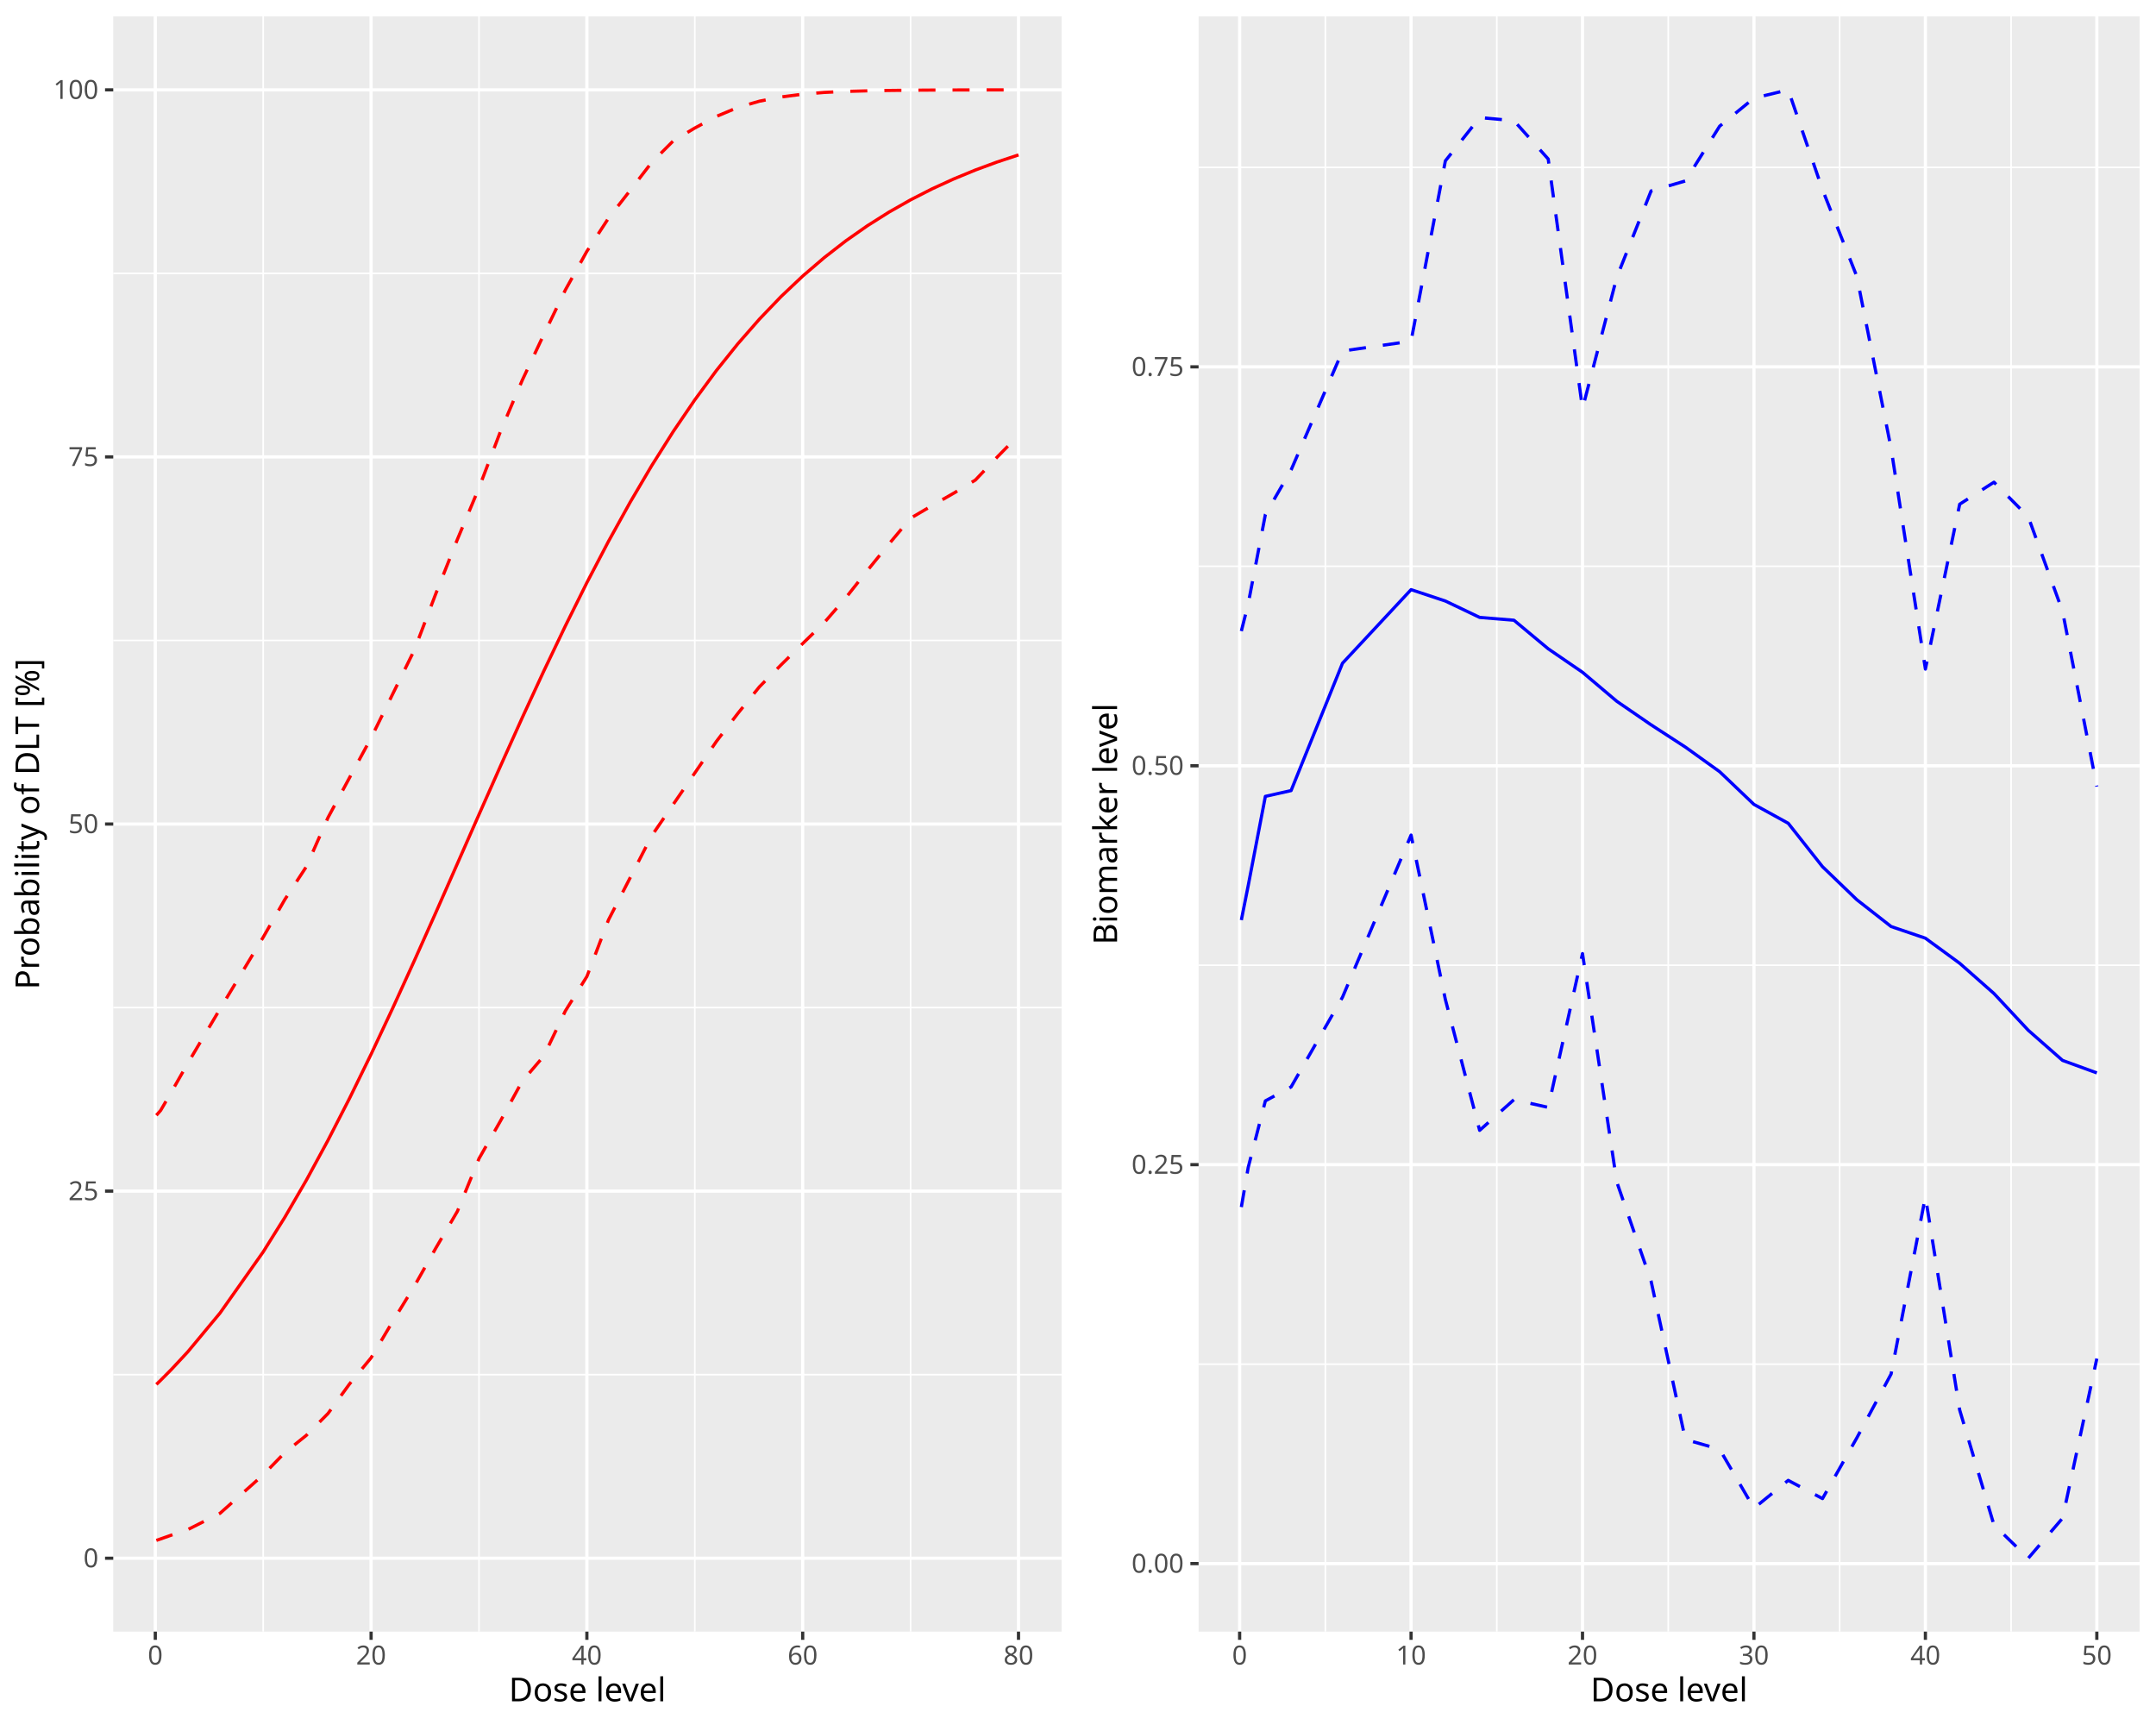
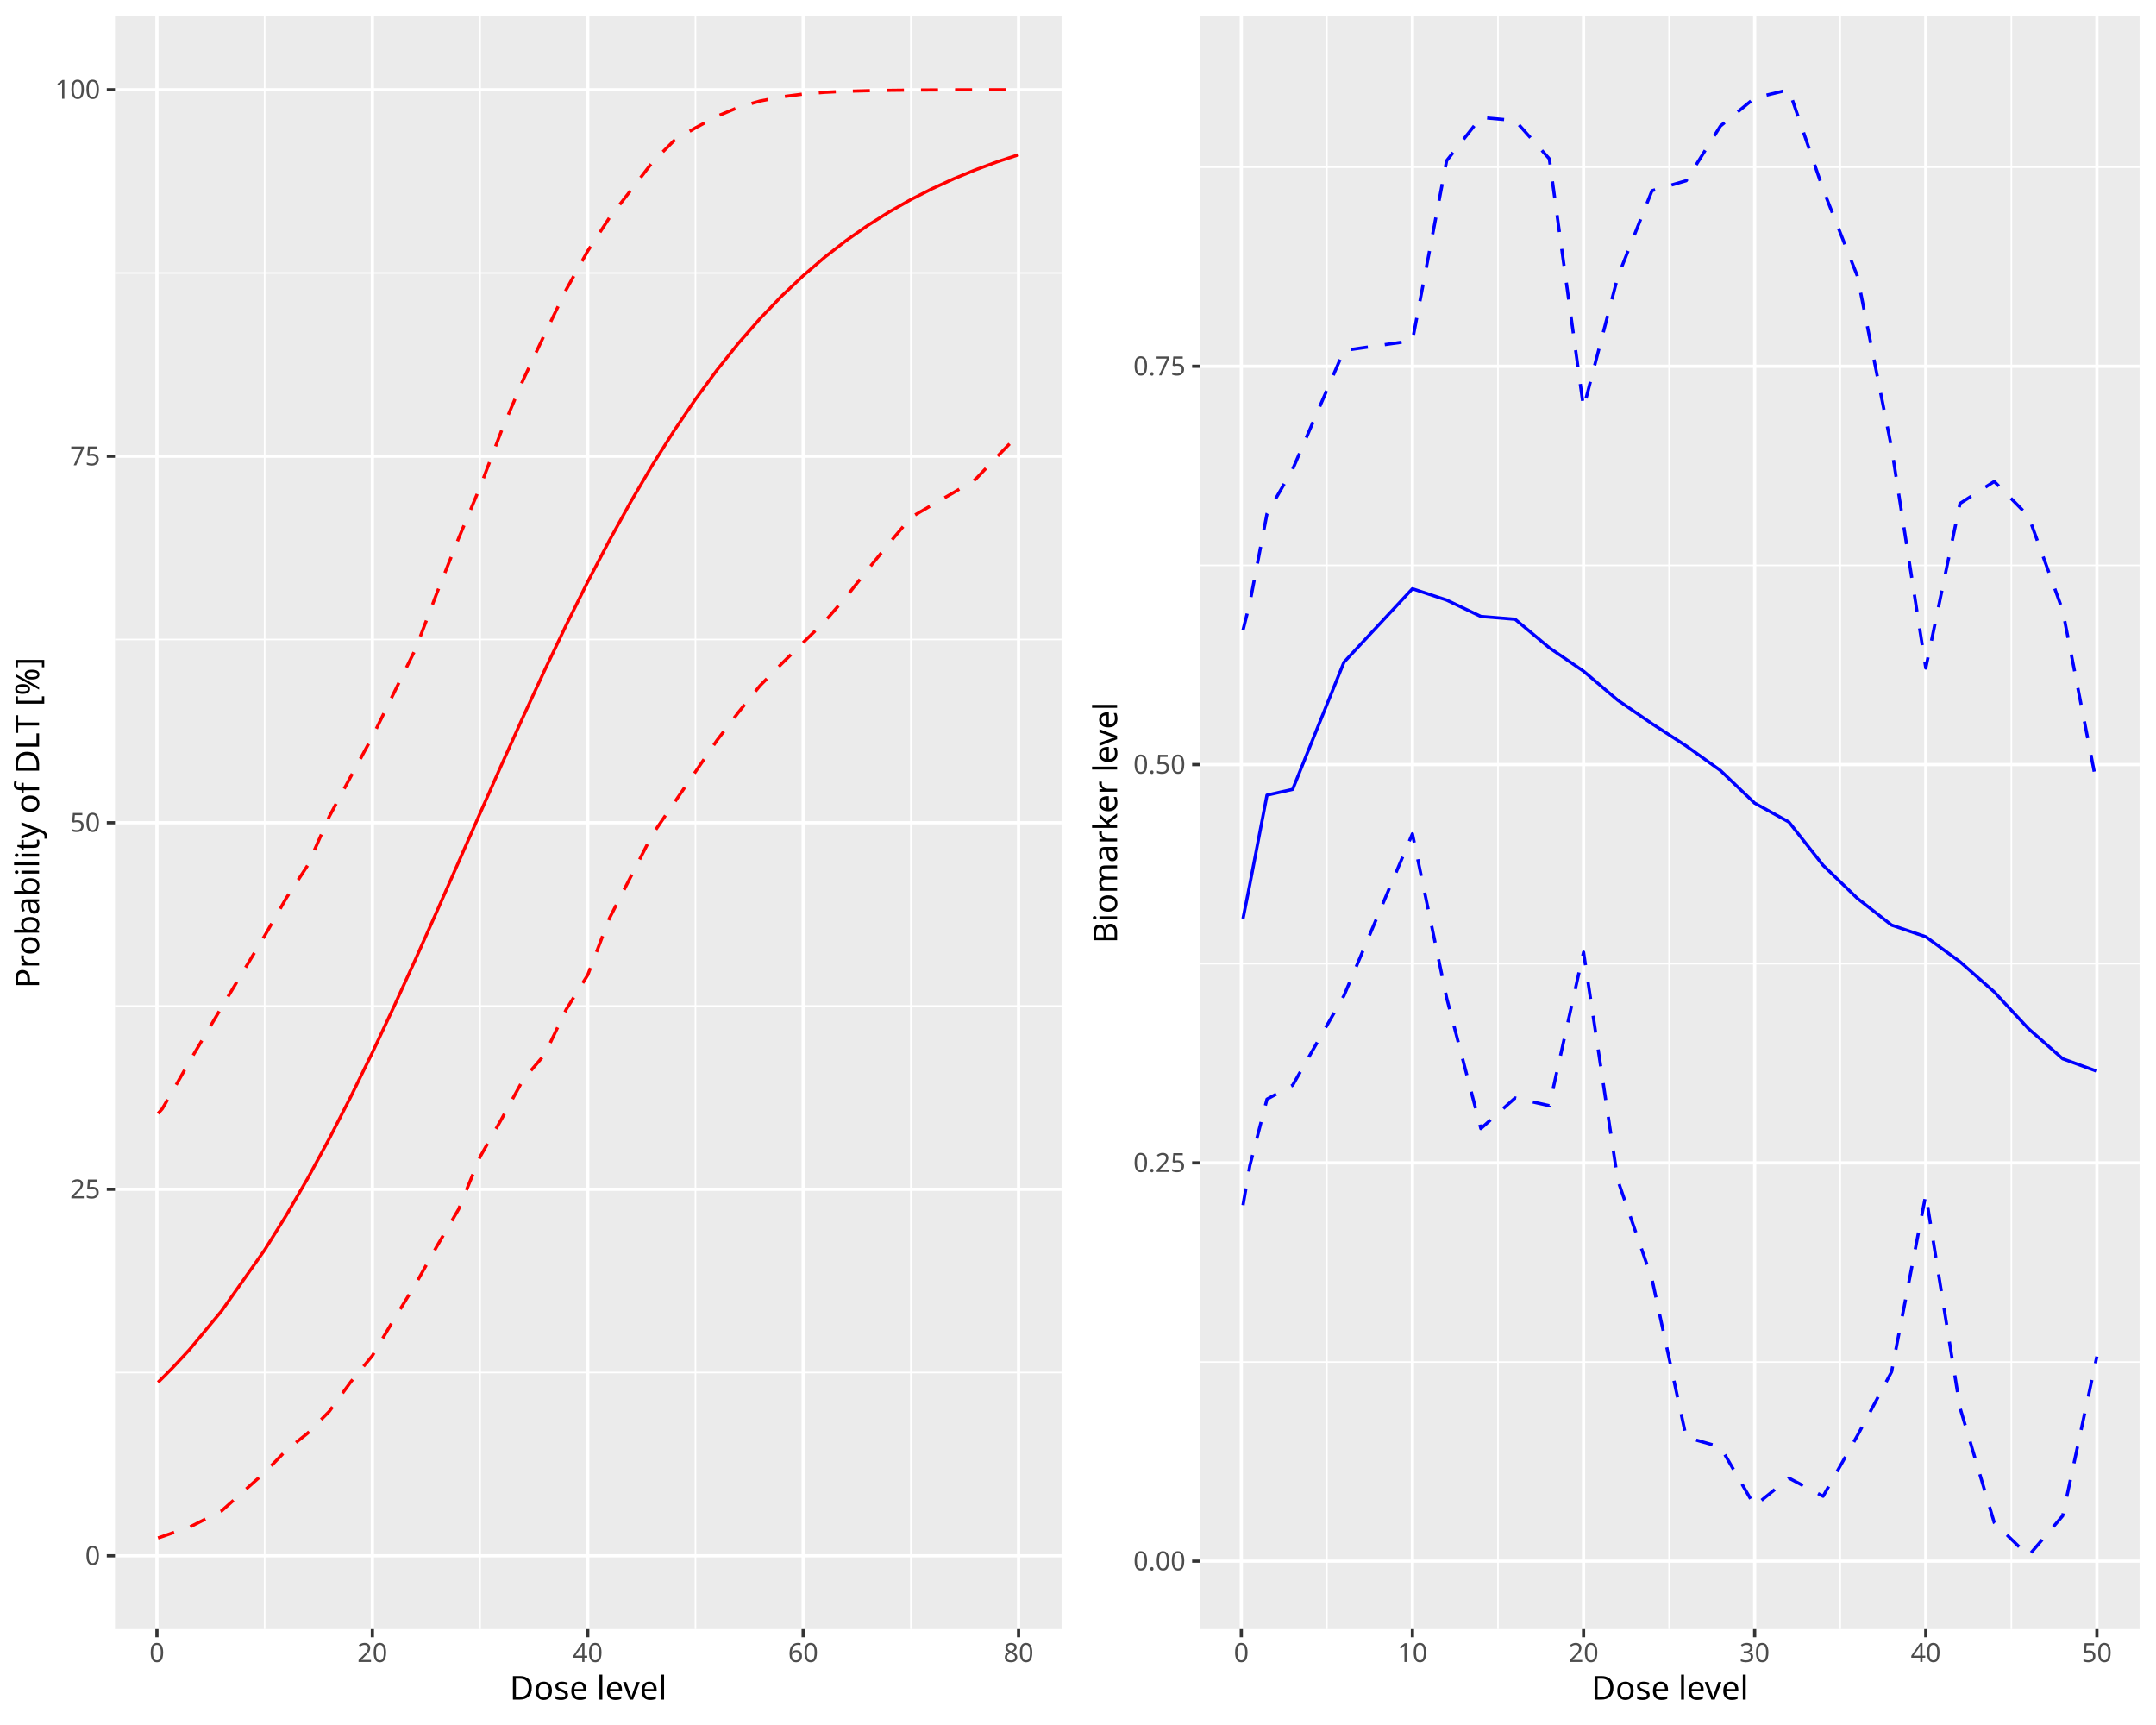
<svg xmlns="http://www.w3.org/2000/svg" class="svglite" data-engine-version="2.0" width="720.00pt" height="576.00pt" viewBox="0 0 720.00 576.00">
  <defs>
    <style type="text/css">
    .svglite line, .svglite polyline, .svglite polygon, .svglite path, .svglite rect, .svglite circle {
      fill: none;
      stroke: #000000;
      stroke-linecap: round;
      stroke-linejoin: round;
      stroke-miterlimit: 10.00;
    }
  </style>
  </defs>
  <rect width="100%" height="100%" style="stroke: none; fill: #FFFFFF;" />
  <defs>
    <clipPath id="cpMC4wMHw3MjAuMDB8MC4wMHw1NzYuMDA=">
      <rect x="0.00" y="0.00" width="720.00" height="576.00" />
    </clipPath>
  </defs>
  <g clip-path="url(#cpMC4wMHw3MjAuMDB8MC4wMHw1NzYuMDA=)">
</g>
  <defs>
    <clipPath id="cpMC4wMHwzNjAuMDB8MC4wMHw1NzYuMDA=">
      <rect x="0.00" y="0.00" width="360.00" height="576.00" />
    </clipPath>
  </defs>
  <g clip-path="url(#cpMC4wMHwzNjAuMDB8MC4wMHw1NzYuMDA=)">
    <rect x="0.00" y="0.00" width="360.00" height="576.00" style="stroke-width: 1.07; stroke: #FFFFFF; fill: #FFFFFF;" />
  </g>
  <g clip-path="url(#cpMC4wMHw3MjAuMDB8MC4wMHw1NzYuMDA=)">
</g>
  <defs>
-     <clipPath id="cpMzcuODJ8MzU0LjUyfDUuNDh8NTQ0Ljgy">
-       <rect x="37.82" y="5.48" width="316.70" height="539.34" />
+     <clipPath id="cpMzguNDB8MzU0LjUyfDUuNDh8NTQzLjk3">
+       <rect x="38.40" y="5.48" width="316.12" height="538.49" />
    </clipPath>
  </defs>
-   <g clip-path="url(#cpMzcuODJ8MzU0LjUyfDUuNDh8NTQ0Ljgy)">
-     <rect x="37.82" y="5.48" width="316.70" height="539.34" style="stroke-width: 1.07; stroke: none; fill: #EBEBEB;" />
-     <polyline points="37.82,459.02 354.52,459.02 " style="stroke-width: 0.53; stroke: #FFFFFF; stroke-linecap: butt;" />
-     <polyline points="37.82,336.44 354.52,336.44 " style="stroke-width: 0.53; stroke: #FFFFFF; stroke-linecap: butt;" />
-     <polyline points="37.82,213.86 354.52,213.86 " style="stroke-width: 0.53; stroke: #FFFFFF; stroke-linecap: butt;" />
-     <polyline points="37.82,91.28 354.52,91.28 " style="stroke-width: 0.53; stroke: #FFFFFF; stroke-linecap: butt;" />
-     <polyline points="87.89,544.82 87.89,5.48 " style="stroke-width: 0.53; stroke: #FFFFFF; stroke-linecap: butt;" />
-     <polyline points="159.96,544.82 159.96,5.48 " style="stroke-width: 0.53; stroke: #FFFFFF; stroke-linecap: butt;" />
-     <polyline points="232.03,544.82 232.03,5.48 " style="stroke-width: 0.53; stroke: #FFFFFF; stroke-linecap: butt;" />
-     <polyline points="304.09,544.82 304.09,5.48 " style="stroke-width: 0.53; stroke: #FFFFFF; stroke-linecap: butt;" />
-     <polyline points="37.82,520.31 354.52,520.31 " style="stroke-width: 1.07; stroke: #FFFFFF; stroke-linecap: butt;" />
-     <polyline points="37.82,397.73 354.52,397.73 " style="stroke-width: 1.07; stroke: #FFFFFF; stroke-linecap: butt;" />
-     <polyline points="37.82,275.15 354.52,275.15 " style="stroke-width: 1.07; stroke: #FFFFFF; stroke-linecap: butt;" />
-     <polyline points="37.82,152.57 354.52,152.57 " style="stroke-width: 1.07; stroke: #FFFFFF; stroke-linecap: butt;" />
-     <polyline points="37.82,30.00 354.52,30.00 " style="stroke-width: 1.07; stroke: #FFFFFF; stroke-linecap: butt;" />
-     <polyline points="51.86,544.82 51.86,5.48 " style="stroke-width: 1.07; stroke: #FFFFFF; stroke-linecap: butt;" />
-     <polyline points="123.93,544.82 123.93,5.48 " style="stroke-width: 1.07; stroke: #FFFFFF; stroke-linecap: butt;" />
-     <polyline points="195.99,544.82 195.99,5.48 " style="stroke-width: 1.07; stroke: #FFFFFF; stroke-linecap: butt;" />
-     <polyline points="268.06,544.82 268.06,5.48 " style="stroke-width: 1.07; stroke: #FFFFFF; stroke-linecap: butt;" />
-     <polyline points="340.13,544.82 340.13,5.48 " style="stroke-width: 1.07; stroke: #FFFFFF; stroke-linecap: butt;" />
-     <polyline points="52.22,514.35 53.66,513.86 57.26,512.59 62.67,510.77 73.48,505.31 87.89,492.47 95.10,485.06 102.31,479.27 109.51,472.02 116.72,462.13 123.93,453.38 131.13,441.28 138.34,429.52 145.55,416.74 152.75,404.47 159.96,386.88 167.17,374.22 174.37,361.08 181.58,352.65 188.79,337.59 195.99,326.07 203.20,307.18 210.41,293.15 217.61,279.12 224.82,268.60 232.03,258.11 239.23,247.59 246.44,238.17 253.65,229.29 260.85,222.00 268.06,214.89 275.27,207.88 282.47,199.58 289.68,190.47 296.89,181.62 304.09,173.04 311.30,168.80 318.51,164.67 325.71,160.31 332.92,152.72 340.13,145.35 " style="stroke-width: 1.07; stroke: #FF0000; stroke-dasharray: 5.69,5.69; stroke-linecap: butt;" />
-     <polyline points="52.22,462.28 53.66,460.88 57.26,457.25 62.67,451.44 73.48,438.43 87.89,418.03 95.10,406.49 102.31,394.07 109.51,380.80 116.72,366.76 123.93,352.01 131.13,336.67 138.34,320.85 145.55,304.70 152.75,288.36 159.96,271.98 167.17,255.72 174.37,239.72 181.58,224.12 188.79,209.04 195.99,194.56 203.20,180.78 210.41,167.76 217.61,155.53 224.82,144.11 232.03,133.52 239.23,123.74 246.44,114.75 253.65,106.52 260.85,99.01 268.06,92.19 275.27,86.01 282.47,80.42 289.68,75.37 296.89,70.82 304.09,66.73 311.30,63.05 318.51,59.75 325.71,56.78 332.92,54.12 340.13,51.73 " style="stroke-width: 1.07; stroke: #FF0000; stroke-linecap: butt;" />
-     <polyline points="52.22,372.41 53.66,370.77 57.26,364.60 62.67,355.12 73.48,336.89 87.89,312.97 95.10,300.39 102.31,289.38 109.51,273.06 116.72,259.69 123.93,246.40 131.13,231.77 138.34,217.12 145.55,198.22 152.75,180.10 159.96,162.90 167.17,143.97 174.37,127.05 181.58,111.75 188.79,96.85 195.99,83.91 203.20,72.88 210.41,63.62 217.61,54.27 224.82,47.06 232.03,42.75 239.23,38.88 246.44,35.86 253.65,33.78 260.85,32.38 268.06,31.45 275.27,30.86 282.47,30.52 289.68,30.33 296.89,30.20 304.09,30.12 311.30,30.07 318.51,30.04 325.71,30.02 332.92,30.01 340.13,30.00 " style="stroke-width: 1.07; stroke: #FF0000; stroke-dasharray: 5.69,5.69; stroke-linecap: butt;" />
+   <g clip-path="url(#cpMzguNDB8MzU0LjUyfDUuNDh8NTQzLjk3)">
+     <rect x="38.40" y="5.48" width="316.12" height="538.49" style="stroke-width: 1.07; stroke: none; fill: #EBEBEB;" />
+     <polyline points="38.40,458.30 354.52,458.30 " style="stroke-width: 0.53; stroke: #FFFFFF; stroke-linecap: butt;" />
+     <polyline points="38.40,335.92 354.52,335.92 " style="stroke-width: 0.53; stroke: #FFFFFF; stroke-linecap: butt;" />
+     <polyline points="38.40,213.53 354.52,213.53 " style="stroke-width: 0.53; stroke: #FFFFFF; stroke-linecap: butt;" />
+     <polyline points="38.40,91.15 354.52,91.15 " style="stroke-width: 0.53; stroke: #FFFFFF; stroke-linecap: butt;" />
+     <polyline points="88.38,543.97 88.38,5.48 " style="stroke-width: 0.53; stroke: #FFFFFF; stroke-linecap: butt;" />
+     <polyline points="160.32,543.97 160.32,5.48 " style="stroke-width: 0.53; stroke: #FFFFFF; stroke-linecap: butt;" />
+     <polyline points="232.25,543.97 232.25,5.48 " style="stroke-width: 0.53; stroke: #FFFFFF; stroke-linecap: butt;" />
+     <polyline points="304.18,543.97 304.18,5.48 " style="stroke-width: 0.53; stroke: #FFFFFF; stroke-linecap: butt;" />
+     <polyline points="38.40,519.50 354.52,519.50 " style="stroke-width: 1.07; stroke: #FFFFFF; stroke-linecap: butt;" />
+     <polyline points="38.40,397.11 354.52,397.11 " style="stroke-width: 1.07; stroke: #FFFFFF; stroke-linecap: butt;" />
+     <polyline points="38.40,274.73 354.52,274.73 " style="stroke-width: 1.07; stroke: #FFFFFF; stroke-linecap: butt;" />
+     <polyline points="38.40,152.34 354.52,152.34 " style="stroke-width: 1.07; stroke: #FFFFFF; stroke-linecap: butt;" />
+     <polyline points="38.40,29.96 354.52,29.96 " style="stroke-width: 1.07; stroke: #FFFFFF; stroke-linecap: butt;" />
+     <polyline points="52.41,543.97 52.41,5.48 " style="stroke-width: 1.07; stroke: #FFFFFF; stroke-linecap: butt;" />
+     <polyline points="124.35,543.97 124.35,5.48 " style="stroke-width: 1.07; stroke: #FFFFFF; stroke-linecap: butt;" />
+     <polyline points="196.28,543.97 196.28,5.48 " style="stroke-width: 1.07; stroke: #FFFFFF; stroke-linecap: butt;" />
+     <polyline points="268.22,543.97 268.22,5.48 " style="stroke-width: 1.07; stroke: #FFFFFF; stroke-linecap: butt;" />
+     <polyline points="340.15,543.97 340.15,5.48 " style="stroke-width: 1.07; stroke: #FFFFFF; stroke-linecap: butt;" />
+     <polyline points="52.77,513.55 54.21,513.06 57.81,511.79 63.20,509.97 73.99,504.52 88.38,491.70 95.57,484.30 102.77,478.53 109.96,471.28 117.15,461.41 124.35,452.68 131.54,440.59 138.74,428.85 145.93,416.09 153.12,403.84 160.32,386.28 167.51,373.64 174.70,360.52 181.90,352.10 189.09,337.07 196.28,325.56 203.48,306.71 210.67,292.70 217.86,278.68 225.06,268.19 232.25,257.71 239.44,247.21 246.64,237.81 253.83,228.93 261.02,221.65 268.22,214.56 275.41,207.56 282.60,199.27 289.80,190.18 296.99,181.34 304.18,172.77 311.38,168.55 318.57,164.41 325.76,160.06 332.96,152.49 340.15,145.13 " style="stroke-width: 1.07; stroke: #FF0000; stroke-dasharray: 5.69,5.69; stroke-linecap: butt;" />
+     <polyline points="52.77,461.56 54.21,460.16 57.81,456.54 63.20,450.74 73.99,437.75 88.38,417.38 95.57,405.85 102.77,393.45 109.96,380.21 117.15,366.19 124.35,351.47 131.54,336.15 138.74,320.36 145.93,304.23 153.12,287.91 160.32,271.56 167.51,255.33 174.70,239.36 181.90,223.78 189.09,208.71 196.28,194.26 203.48,180.51 210.67,167.50 217.86,155.29 225.06,143.89 232.25,133.32 239.44,123.55 246.64,114.57 253.83,106.36 261.02,98.87 268.22,92.06 275.41,85.88 282.60,80.30 289.80,75.26 296.99,70.72 304.18,66.64 311.38,62.96 318.57,59.67 325.76,56.70 332.96,54.04 340.15,51.66 " style="stroke-width: 1.07; stroke: #FF0000; stroke-linecap: butt;" />
+     <polyline points="52.77,371.83 54.21,370.20 57.81,364.04 63.20,354.57 73.99,336.37 88.38,312.49 95.57,299.93 102.77,288.93 109.96,272.64 117.15,259.29 124.35,246.02 131.54,231.41 138.74,216.78 145.93,197.92 153.12,179.83 160.32,162.65 167.51,143.75 174.70,126.86 181.90,111.59 189.09,96.71 196.28,83.79 203.48,72.77 210.67,63.53 217.86,54.20 225.06,46.99 232.25,42.69 239.44,38.82 246.64,35.81 253.83,33.73 261.02,32.34 268.22,31.41 275.41,30.82 282.60,30.48 289.80,30.29 296.99,30.16 304.18,30.08 311.38,30.03 318.57,30.00 325.76,29.98 332.96,29.97 340.15,29.96 " style="stroke-width: 1.07; stroke: #FF0000; stroke-dasharray: 5.69,5.69; stroke-linecap: butt;" />
  </g>
  <g clip-path="url(#cpMC4wMHw3MjAuMDB8MC4wMHw1NzYuMDA=)">
-     <text x="32.89" y="523.34" text-anchor="end" style="font-size: 8.80px; fill: #4D4D4D; font-family: sans;" textLength="4.89px" lengthAdjust="spacingAndGlyphs">0</text>
-     <text x="32.89" y="400.76" text-anchor="end" style="font-size: 8.80px; fill: #4D4D4D; font-family: sans;" textLength="9.79px" lengthAdjust="spacingAndGlyphs">25</text>
-     <text x="32.89" y="278.18" text-anchor="end" style="font-size: 8.80px; fill: #4D4D4D; font-family: sans;" textLength="9.79px" lengthAdjust="spacingAndGlyphs">50</text>
-     <text x="32.89" y="155.60" text-anchor="end" style="font-size: 8.80px; fill: #4D4D4D; font-family: sans;" textLength="9.79px" lengthAdjust="spacingAndGlyphs">75</text>
-     <text x="32.89" y="33.02" text-anchor="end" style="font-size: 8.80px; fill: #4D4D4D; font-family: sans;" textLength="14.68px" lengthAdjust="spacingAndGlyphs">100</text>
-     <polyline points="35.08,520.31 37.82,520.31 " style="stroke-width: 1.07; stroke: #333333; stroke-linecap: butt;" />
-     <polyline points="35.08,397.73 37.82,397.73 " style="stroke-width: 1.07; stroke: #333333; stroke-linecap: butt;" />
-     <polyline points="35.08,275.15 37.82,275.15 " style="stroke-width: 1.07; stroke: #333333; stroke-linecap: butt;" />
-     <polyline points="35.08,152.57 37.82,152.57 " style="stroke-width: 1.07; stroke: #333333; stroke-linecap: butt;" />
-     <polyline points="35.08,30.00 37.82,30.00 " style="stroke-width: 1.07; stroke: #333333; stroke-linecap: butt;" />
-     <polyline points="51.86,547.56 51.86,544.82 " style="stroke-width: 1.07; stroke: #333333; stroke-linecap: butt;" />
-     <polyline points="123.93,547.56 123.93,544.82 " style="stroke-width: 1.07; stroke: #333333; stroke-linecap: butt;" />
-     <polyline points="195.99,547.56 195.99,544.82 " style="stroke-width: 1.07; stroke: #333333; stroke-linecap: butt;" />
-     <polyline points="268.06,547.56 268.06,544.82 " style="stroke-width: 1.07; stroke: #333333; stroke-linecap: butt;" />
-     <polyline points="340.13,547.56 340.13,544.82 " style="stroke-width: 1.07; stroke: #333333; stroke-linecap: butt;" />
-     <text x="51.86" y="555.81" text-anchor="middle" style="font-size: 8.80px; fill: #4D4D4D; font-family: sans;" textLength="4.89px" lengthAdjust="spacingAndGlyphs">0</text>
-     <text x="123.93" y="555.81" text-anchor="middle" style="font-size: 8.80px; fill: #4D4D4D; font-family: sans;" textLength="9.79px" lengthAdjust="spacingAndGlyphs">20</text>
-     <text x="195.99" y="555.81" text-anchor="middle" style="font-size: 8.80px; fill: #4D4D4D; font-family: sans;" textLength="9.79px" lengthAdjust="spacingAndGlyphs">40</text>
-     <text x="268.06" y="555.81" text-anchor="middle" style="font-size: 8.80px; fill: #4D4D4D; font-family: sans;" textLength="9.79px" lengthAdjust="spacingAndGlyphs">60</text>
-     <text x="340.13" y="555.81" text-anchor="middle" style="font-size: 8.80px; fill: #4D4D4D; font-family: sans;" textLength="9.79px" lengthAdjust="spacingAndGlyphs">80</text>
-     <text x="196.17" y="568.10" text-anchor="middle" style="font-size: 11.00px; font-family: sans;" textLength="51.37px" lengthAdjust="spacingAndGlyphs">Dose level</text>
-     <text transform="translate(13.05,275.15) rotate(-90)" text-anchor="middle" style="font-size: 11.00px; font-family: sans;" textLength="106.38px" lengthAdjust="spacingAndGlyphs">Probability of DLT [%]</text>
+     <text x="33.47" y="522.52" text-anchor="end" style="font-size: 8.80px; fill: #4D4D4D; font-family: sans;" textLength="4.89px" lengthAdjust="spacingAndGlyphs">0</text>
+     <text x="33.47" y="400.14" text-anchor="end" style="font-size: 8.80px; fill: #4D4D4D; font-family: sans;" textLength="9.79px" lengthAdjust="spacingAndGlyphs">25</text>
+     <text x="33.47" y="277.75" text-anchor="end" style="font-size: 8.80px; fill: #4D4D4D; font-family: sans;" textLength="9.79px" lengthAdjust="spacingAndGlyphs">50</text>
+     <text x="33.47" y="155.37" text-anchor="end" style="font-size: 8.80px; fill: #4D4D4D; font-family: sans;" textLength="9.79px" lengthAdjust="spacingAndGlyphs">75</text>
+     <text x="33.47" y="32.98" text-anchor="end" style="font-size: 8.80px; fill: #4D4D4D; font-family: sans;" textLength="14.68px" lengthAdjust="spacingAndGlyphs">100</text>
+     <polyline points="35.66,519.50 38.40,519.50 " style="stroke-width: 1.07; stroke: #333333; stroke-linecap: butt;" />
+     <polyline points="35.66,397.11 38.40,397.11 " style="stroke-width: 1.07; stroke: #333333; stroke-linecap: butt;" />
+     <polyline points="35.66,274.73 38.40,274.73 " style="stroke-width: 1.07; stroke: #333333; stroke-linecap: butt;" />
+     <polyline points="35.66,152.34 38.40,152.34 " style="stroke-width: 1.07; stroke: #333333; stroke-linecap: butt;" />
+     <polyline points="35.66,29.96 38.40,29.96 " style="stroke-width: 1.07; stroke: #333333; stroke-linecap: butt;" />
+     <polyline points="52.41,546.71 52.41,543.97 " style="stroke-width: 1.07; stroke: #333333; stroke-linecap: butt;" />
+     <polyline points="124.35,546.71 124.35,543.97 " style="stroke-width: 1.07; stroke: #333333; stroke-linecap: butt;" />
+     <polyline points="196.28,546.71 196.28,543.97 " style="stroke-width: 1.07; stroke: #333333; stroke-linecap: butt;" />
+     <polyline points="268.22,546.71 268.22,543.97 " style="stroke-width: 1.07; stroke: #333333; stroke-linecap: butt;" />
+     <polyline points="340.15,546.71 340.15,543.97 " style="stroke-width: 1.07; stroke: #333333; stroke-linecap: butt;" />
+     <text x="52.41" y="554.96" text-anchor="middle" style="font-size: 8.80px; fill: #4D4D4D; font-family: sans;" textLength="4.89px" lengthAdjust="spacingAndGlyphs">0</text>
+     <text x="124.35" y="554.96" text-anchor="middle" style="font-size: 8.80px; fill: #4D4D4D; font-family: sans;" textLength="9.79px" lengthAdjust="spacingAndGlyphs">20</text>
+     <text x="196.28" y="554.96" text-anchor="middle" style="font-size: 8.80px; fill: #4D4D4D; font-family: sans;" textLength="9.79px" lengthAdjust="spacingAndGlyphs">40</text>
+     <text x="268.22" y="554.96" text-anchor="middle" style="font-size: 8.80px; fill: #4D4D4D; font-family: sans;" textLength="9.79px" lengthAdjust="spacingAndGlyphs">60</text>
+     <text x="340.15" y="554.96" text-anchor="middle" style="font-size: 8.80px; fill: #4D4D4D; font-family: sans;" textLength="9.79px" lengthAdjust="spacingAndGlyphs">80</text>
+     <text x="196.46" y="567.52" text-anchor="middle" style="font-size: 11.00px; font-family: sans;" textLength="51.37px" lengthAdjust="spacingAndGlyphs">Dose level</text>
+     <text transform="translate(13.05,274.73) rotate(-90)" text-anchor="middle" style="font-size: 11.00px; font-family: sans;" textLength="106.38px" lengthAdjust="spacingAndGlyphs">Probability of DLT [%]</text>
  </g>
  <defs>
    <clipPath id="cpMzYwLjAwfDcyMC4wMHwwLjAwfDU3Ni4wMA==">
      <rect x="360.00" y="0.00" width="360.00" height="576.00" />
    </clipPath>
  </defs>
  <g clip-path="url(#cpMzYwLjAwfDcyMC4wMHwwLjAwfDU3Ni4wMA==)">
    <rect x="360.00" y="0.00" width="360.00" height="576.00" style="stroke-width: 1.07; stroke: #FFFFFF; fill: #FFFFFF;" />
  </g>
  <g clip-path="url(#cpMC4wMHw3MjAuMDB8MC4wMHw1NzYuMDA=)">
</g>
  <defs>
-     <clipPath id="cpNDAwLjI3fDcxNC41Mnw1LjQ4fDU0NC44Mg==">
-       <rect x="400.27" y="5.48" width="314.25" height="539.34" />
+     <clipPath id="cpNDAwLjg1fDcxNC41Mnw1LjQ4fDU0My45Nw==">
+       <rect x="400.85" y="5.48" width="313.67" height="538.49" />
    </clipPath>
  </defs>
-   <g clip-path="url(#cpNDAwLjI3fDcxNC41Mnw1LjQ4fDU0NC44Mg==)">
-     <rect x="400.27" y="5.48" width="314.25" height="539.34" style="stroke-width: 1.07; stroke: none; fill: #EBEBEB;" />
-     <polyline points="400.27,455.51 714.52,455.51 " style="stroke-width: 0.53; stroke: #FFFFFF; stroke-linecap: butt;" />
-     <polyline points="400.27,322.30 714.52,322.30 " style="stroke-width: 0.53; stroke: #FFFFFF; stroke-linecap: butt;" />
-     <polyline points="400.27,189.09 714.52,189.09 " style="stroke-width: 0.53; stroke: #FFFFFF; stroke-linecap: butt;" />
-     <polyline points="400.27,55.89 714.52,55.89 " style="stroke-width: 0.53; stroke: #FFFFFF; stroke-linecap: butt;" />
-     <polyline points="442.61,544.82 442.61,5.48 " style="stroke-width: 0.53; stroke: #FFFFFF; stroke-linecap: butt;" />
-     <polyline points="499.86,544.82 499.86,5.48 " style="stroke-width: 0.53; stroke: #FFFFFF; stroke-linecap: butt;" />
-     <polyline points="557.11,544.82 557.11,5.48 " style="stroke-width: 0.53; stroke: #FFFFFF; stroke-linecap: butt;" />
-     <polyline points="614.36,544.82 614.36,5.48 " style="stroke-width: 0.53; stroke: #FFFFFF; stroke-linecap: butt;" />
-     <polyline points="671.61,544.82 671.61,5.48 " style="stroke-width: 0.53; stroke: #FFFFFF; stroke-linecap: butt;" />
-     <polyline points="400.27,522.11 714.52,522.11 " style="stroke-width: 1.07; stroke: #FFFFFF; stroke-linecap: butt;" />
-     <polyline points="400.27,388.90 714.52,388.90 " style="stroke-width: 1.07; stroke: #FFFFFF; stroke-linecap: butt;" />
-     <polyline points="400.27,255.70 714.52,255.70 " style="stroke-width: 1.07; stroke: #FFFFFF; stroke-linecap: butt;" />
-     <polyline points="400.27,122.49 714.52,122.49 " style="stroke-width: 1.07; stroke: #FFFFFF; stroke-linecap: butt;" />
-     <polyline points="413.98,544.82 413.98,5.48 " style="stroke-width: 1.07; stroke: #FFFFFF; stroke-linecap: butt;" />
-     <polyline points="471.23,544.82 471.23,5.48 " style="stroke-width: 1.07; stroke: #FFFFFF; stroke-linecap: butt;" />
-     <polyline points="528.48,544.82 528.48,5.48 " style="stroke-width: 1.07; stroke: #FFFFFF; stroke-linecap: butt;" />
-     <polyline points="585.73,544.82 585.73,5.48 " style="stroke-width: 1.07; stroke: #FFFFFF; stroke-linecap: butt;" />
-     <polyline points="642.99,544.82 642.99,5.48 " style="stroke-width: 1.07; stroke: #FFFFFF; stroke-linecap: butt;" />
-     <polyline points="700.24,544.82 700.24,5.48 " style="stroke-width: 1.07; stroke: #FFFFFF; stroke-linecap: butt;" />
-     <polyline points="414.55,403.06 416.84,389.83 422.57,367.60 431.16,362.95 448.33,332.98 471.23,278.84 482.68,333.73 494.13,377.44 505.58,367.20 517.03,369.77 528.48,318.42 539.93,394.70 551.38,427.78 562.83,480.66 574.28,483.94 585.73,503.62 597.18,494.31 608.63,500.40 620.08,480.15 631.54,458.80 642.99,399.54 654.44,470.82 665.89,509.21 677.34,520.31 688.79,506.95 700.24,453.65 " style="stroke-width: 1.07; stroke: #0000FF; stroke-dasharray: 5.69,5.69; stroke-linecap: butt;" />
-     <polyline points="414.55,307.23 416.84,295.73 422.57,265.92 431.16,263.99 448.33,221.46 471.23,196.89 482.68,200.69 494.13,206.16 505.58,207.10 517.03,216.64 528.48,224.48 539.93,234.17 551.38,242.03 562.83,249.46 574.28,257.68 585.73,268.60 597.18,274.90 608.63,289.40 620.08,300.42 631.54,309.38 642.99,313.28 654.44,321.65 665.89,331.75 677.34,344.02 688.79,354.08 700.24,358.26 " style="stroke-width: 1.07; stroke: #0000FF; stroke-linecap: butt;" />
-     <polyline points="414.55,210.73 416.84,201.63 422.57,171.82 431.16,156.94 448.33,117.21 471.23,113.93 482.68,53.72 494.13,39.26 505.58,40.29 517.03,53.10 528.48,136.41 539.93,92.58 551.38,63.76 562.83,60.42 574.28,42.13 585.73,32.77 597.18,30.00 608.63,63.34 620.08,92.28 631.54,149.76 642.99,223.42 654.44,168.36 665.89,161.01 677.34,172.58 688.79,204.13 700.24,262.63 " style="stroke-width: 1.07; stroke: #0000FF; stroke-dasharray: 5.69,5.69; stroke-linecap: butt;" />
+   <g clip-path="url(#cpNDAwLjg1fDcxNC41Mnw1LjQ4fDU0My45Nw==)">
+     <rect x="400.85" y="5.48" width="313.67" height="538.49" style="stroke-width: 1.07; stroke: none; fill: #EBEBEB;" />
+     <polyline points="400.85,454.80 714.52,454.80 " style="stroke-width: 0.53; stroke: #FFFFFF; stroke-linecap: butt;" />
+     <polyline points="400.85,321.80 714.52,321.80 " style="stroke-width: 0.53; stroke: #FFFFFF; stroke-linecap: butt;" />
+     <polyline points="400.85,188.80 714.52,188.80 " style="stroke-width: 0.53; stroke: #FFFFFF; stroke-linecap: butt;" />
+     <polyline points="400.85,55.81 714.52,55.81 " style="stroke-width: 0.53; stroke: #FFFFFF; stroke-linecap: butt;" />
+     <polyline points="443.11,543.97 443.11,5.48 " style="stroke-width: 0.53; stroke: #FFFFFF; stroke-linecap: butt;" />
+     <polyline points="500.25,543.97 500.25,5.48 " style="stroke-width: 0.53; stroke: #FFFFFF; stroke-linecap: butt;" />
+     <polyline points="557.40,543.97 557.40,5.48 " style="stroke-width: 0.53; stroke: #FFFFFF; stroke-linecap: butt;" />
+     <polyline points="614.54,543.97 614.54,5.48 " style="stroke-width: 0.53; stroke: #FFFFFF; stroke-linecap: butt;" />
+     <polyline points="671.69,543.97 671.69,5.48 " style="stroke-width: 0.53; stroke: #FFFFFF; stroke-linecap: butt;" />
+     <polyline points="400.85,521.29 714.52,521.29 " style="stroke-width: 1.07; stroke: #FFFFFF; stroke-linecap: butt;" />
+     <polyline points="400.85,388.30 714.52,388.30 " style="stroke-width: 1.07; stroke: #FFFFFF; stroke-linecap: butt;" />
+     <polyline points="400.85,255.30 714.52,255.30 " style="stroke-width: 1.07; stroke: #FFFFFF; stroke-linecap: butt;" />
+     <polyline points="400.85,122.31 714.52,122.31 " style="stroke-width: 1.07; stroke: #FFFFFF; stroke-linecap: butt;" />
+     <polyline points="414.54,543.97 414.54,5.48 " style="stroke-width: 1.07; stroke: #FFFFFF; stroke-linecap: butt;" />
+     <polyline points="471.68,543.97 471.68,5.48 " style="stroke-width: 1.07; stroke: #FFFFFF; stroke-linecap: butt;" />
+     <polyline points="528.83,543.97 528.83,5.48 " style="stroke-width: 1.07; stroke: #FFFFFF; stroke-linecap: butt;" />
+     <polyline points="585.97,543.97 585.97,5.48 " style="stroke-width: 1.07; stroke: #FFFFFF; stroke-linecap: butt;" />
+     <polyline points="643.12,543.97 643.12,5.48 " style="stroke-width: 1.07; stroke: #FFFFFF; stroke-linecap: butt;" />
+     <polyline points="700.26,543.97 700.26,5.48 " style="stroke-width: 1.07; stroke: #FFFFFF; stroke-linecap: butt;" />
+     <polyline points="415.11,402.43 417.39,389.22 423.11,367.03 431.68,362.39 448.82,332.46 471.68,278.41 483.11,333.22 494.54,376.85 505.97,366.63 517.40,369.20 528.83,317.93 540.26,394.09 551.68,427.11 563.11,479.91 574.54,483.18 585.97,502.83 597.40,493.54 608.83,499.62 620.26,479.41 631.69,458.08 643.12,398.92 654.55,470.08 665.98,508.42 677.40,519.50 688.83,506.16 700.26,452.94 " style="stroke-width: 1.07; stroke: #0000FF; stroke-dasharray: 5.69,5.69; stroke-linecap: butt;" />
+     <polyline points="415.11,306.75 417.39,295.27 423.11,265.51 431.68,263.58 448.82,221.12 471.68,196.59 483.11,200.38 494.54,205.84 505.97,206.78 517.40,216.30 528.83,224.13 540.26,233.81 551.68,241.66 563.11,249.08 574.54,257.28 585.97,268.18 597.40,274.48 608.83,288.95 620.26,299.96 631.69,308.90 643.12,312.80 654.55,321.16 665.98,331.23 677.40,343.48 688.83,353.53 700.26,357.71 " style="stroke-width: 1.07; stroke: #0000FF; stroke-linecap: butt;" />
+     <polyline points="415.11,210.41 417.39,201.32 423.11,171.56 431.68,156.70 448.82,117.03 471.68,113.76 483.11,53.65 494.54,39.21 505.97,40.24 517.40,53.02 528.83,136.20 540.26,92.45 551.68,63.67 563.11,60.34 574.54,42.08 585.97,32.72 597.40,29.96 608.83,63.25 620.26,92.14 631.69,149.53 643.12,223.08 654.55,168.11 665.98,160.77 677.40,172.32 688.83,203.82 700.26,262.22 " style="stroke-width: 1.07; stroke: #0000FF; stroke-dasharray: 5.69,5.69; stroke-linecap: butt;" />
  </g>
  <g clip-path="url(#cpMC4wMHw3MjAuMDB8MC4wMHw1NzYuMDA=)">
-     <text x="395.34" y="525.14" text-anchor="end" style="font-size: 8.80px; fill: #4D4D4D; font-family: sans;" textLength="17.13px" lengthAdjust="spacingAndGlyphs">0.00</text>
-     <text x="395.34" y="391.93" text-anchor="end" style="font-size: 8.80px; fill: #4D4D4D; font-family: sans;" textLength="17.13px" lengthAdjust="spacingAndGlyphs">0.25</text>
-     <text x="395.34" y="258.72" text-anchor="end" style="font-size: 8.80px; fill: #4D4D4D; font-family: sans;" textLength="17.13px" lengthAdjust="spacingAndGlyphs">0.50</text>
-     <text x="395.34" y="125.52" text-anchor="end" style="font-size: 8.80px; fill: #4D4D4D; font-family: sans;" textLength="17.13px" lengthAdjust="spacingAndGlyphs">0.75</text>
-     <polyline points="397.53,522.11 400.27,522.11 " style="stroke-width: 1.07; stroke: #333333; stroke-linecap: butt;" />
-     <polyline points="397.53,388.90 400.27,388.90 " style="stroke-width: 1.07; stroke: #333333; stroke-linecap: butt;" />
-     <polyline points="397.53,255.70 400.27,255.70 " style="stroke-width: 1.07; stroke: #333333; stroke-linecap: butt;" />
-     <polyline points="397.53,122.49 400.27,122.49 " style="stroke-width: 1.07; stroke: #333333; stroke-linecap: butt;" />
-     <polyline points="413.98,547.56 413.98,544.82 " style="stroke-width: 1.07; stroke: #333333; stroke-linecap: butt;" />
-     <polyline points="471.23,547.56 471.23,544.82 " style="stroke-width: 1.07; stroke: #333333; stroke-linecap: butt;" />
-     <polyline points="528.48,547.56 528.48,544.82 " style="stroke-width: 1.07; stroke: #333333; stroke-linecap: butt;" />
-     <polyline points="585.73,547.56 585.73,544.82 " style="stroke-width: 1.07; stroke: #333333; stroke-linecap: butt;" />
-     <polyline points="642.99,547.56 642.99,544.82 " style="stroke-width: 1.07; stroke: #333333; stroke-linecap: butt;" />
-     <polyline points="700.24,547.56 700.24,544.82 " style="stroke-width: 1.07; stroke: #333333; stroke-linecap: butt;" />
-     <text x="413.98" y="555.81" text-anchor="middle" style="font-size: 8.80px; fill: #4D4D4D; font-family: sans;" textLength="4.89px" lengthAdjust="spacingAndGlyphs">0</text>
-     <text x="471.23" y="555.81" text-anchor="middle" style="font-size: 8.80px; fill: #4D4D4D; font-family: sans;" textLength="9.79px" lengthAdjust="spacingAndGlyphs">10</text>
-     <text x="528.48" y="555.81" text-anchor="middle" style="font-size: 8.80px; fill: #4D4D4D; font-family: sans;" textLength="9.79px" lengthAdjust="spacingAndGlyphs">20</text>
-     <text x="585.73" y="555.81" text-anchor="middle" style="font-size: 8.80px; fill: #4D4D4D; font-family: sans;" textLength="9.79px" lengthAdjust="spacingAndGlyphs">30</text>
-     <text x="642.99" y="555.81" text-anchor="middle" style="font-size: 8.80px; fill: #4D4D4D; font-family: sans;" textLength="9.79px" lengthAdjust="spacingAndGlyphs">40</text>
-     <text x="700.24" y="555.81" text-anchor="middle" style="font-size: 8.80px; fill: #4D4D4D; font-family: sans;" textLength="9.79px" lengthAdjust="spacingAndGlyphs">50</text>
-     <text x="557.39" y="568.10" text-anchor="middle" style="font-size: 11.00px; font-family: sans;" textLength="51.37px" lengthAdjust="spacingAndGlyphs">Dose level</text>
-     <text transform="translate(373.05,275.15) rotate(-90)" text-anchor="middle" style="font-size: 11.00px; font-family: sans;" textLength="75.81px" lengthAdjust="spacingAndGlyphs">Biomarker level</text>
+     <text x="395.92" y="524.32" text-anchor="end" style="font-size: 8.80px; fill: #4D4D4D; font-family: sans;" textLength="17.13px" lengthAdjust="spacingAndGlyphs">0.00</text>
+     <text x="395.92" y="391.33" text-anchor="end" style="font-size: 8.80px; fill: #4D4D4D; font-family: sans;" textLength="17.13px" lengthAdjust="spacingAndGlyphs">0.25</text>
+     <text x="395.92" y="258.33" text-anchor="end" style="font-size: 8.80px; fill: #4D4D4D; font-family: sans;" textLength="17.13px" lengthAdjust="spacingAndGlyphs">0.50</text>
+     <text x="395.92" y="125.33" text-anchor="end" style="font-size: 8.80px; fill: #4D4D4D; font-family: sans;" textLength="17.13px" lengthAdjust="spacingAndGlyphs">0.75</text>
+     <polyline points="398.11,521.29 400.85,521.29 " style="stroke-width: 1.07; stroke: #333333; stroke-linecap: butt;" />
+     <polyline points="398.11,388.30 400.85,388.30 " style="stroke-width: 1.07; stroke: #333333; stroke-linecap: butt;" />
+     <polyline points="398.11,255.30 400.85,255.30 " style="stroke-width: 1.07; stroke: #333333; stroke-linecap: butt;" />
+     <polyline points="398.11,122.31 400.85,122.31 " style="stroke-width: 1.07; stroke: #333333; stroke-linecap: butt;" />
+     <polyline points="414.54,546.71 414.54,543.97 " style="stroke-width: 1.07; stroke: #333333; stroke-linecap: butt;" />
+     <polyline points="471.68,546.71 471.68,543.97 " style="stroke-width: 1.07; stroke: #333333; stroke-linecap: butt;" />
+     <polyline points="528.83,546.71 528.83,543.97 " style="stroke-width: 1.07; stroke: #333333; stroke-linecap: butt;" />
+     <polyline points="585.97,546.71 585.97,543.97 " style="stroke-width: 1.07; stroke: #333333; stroke-linecap: butt;" />
+     <polyline points="643.12,546.71 643.12,543.97 " style="stroke-width: 1.07; stroke: #333333; stroke-linecap: butt;" />
+     <polyline points="700.26,546.71 700.26,543.97 " style="stroke-width: 1.07; stroke: #333333; stroke-linecap: butt;" />
+     <text x="414.54" y="554.96" text-anchor="middle" style="font-size: 8.80px; fill: #4D4D4D; font-family: sans;" textLength="4.89px" lengthAdjust="spacingAndGlyphs">0</text>
+     <text x="471.68" y="554.96" text-anchor="middle" style="font-size: 8.80px; fill: #4D4D4D; font-family: sans;" textLength="9.79px" lengthAdjust="spacingAndGlyphs">10</text>
+     <text x="528.83" y="554.96" text-anchor="middle" style="font-size: 8.80px; fill: #4D4D4D; font-family: sans;" textLength="9.79px" lengthAdjust="spacingAndGlyphs">20</text>
+     <text x="585.97" y="554.96" text-anchor="middle" style="font-size: 8.80px; fill: #4D4D4D; font-family: sans;" textLength="9.79px" lengthAdjust="spacingAndGlyphs">30</text>
+     <text x="643.12" y="554.96" text-anchor="middle" style="font-size: 8.80px; fill: #4D4D4D; font-family: sans;" textLength="9.79px" lengthAdjust="spacingAndGlyphs">40</text>
+     <text x="700.26" y="554.96" text-anchor="middle" style="font-size: 8.80px; fill: #4D4D4D; font-family: sans;" textLength="9.79px" lengthAdjust="spacingAndGlyphs">50</text>
+     <text x="557.68" y="567.52" text-anchor="middle" style="font-size: 11.00px; font-family: sans;" textLength="51.37px" lengthAdjust="spacingAndGlyphs">Dose level</text>
+     <text transform="translate(373.05,274.73) rotate(-90)" text-anchor="middle" style="font-size: 11.00px; font-family: sans;" textLength="75.81px" lengthAdjust="spacingAndGlyphs">Biomarker level</text>
  </g>
</svg>
